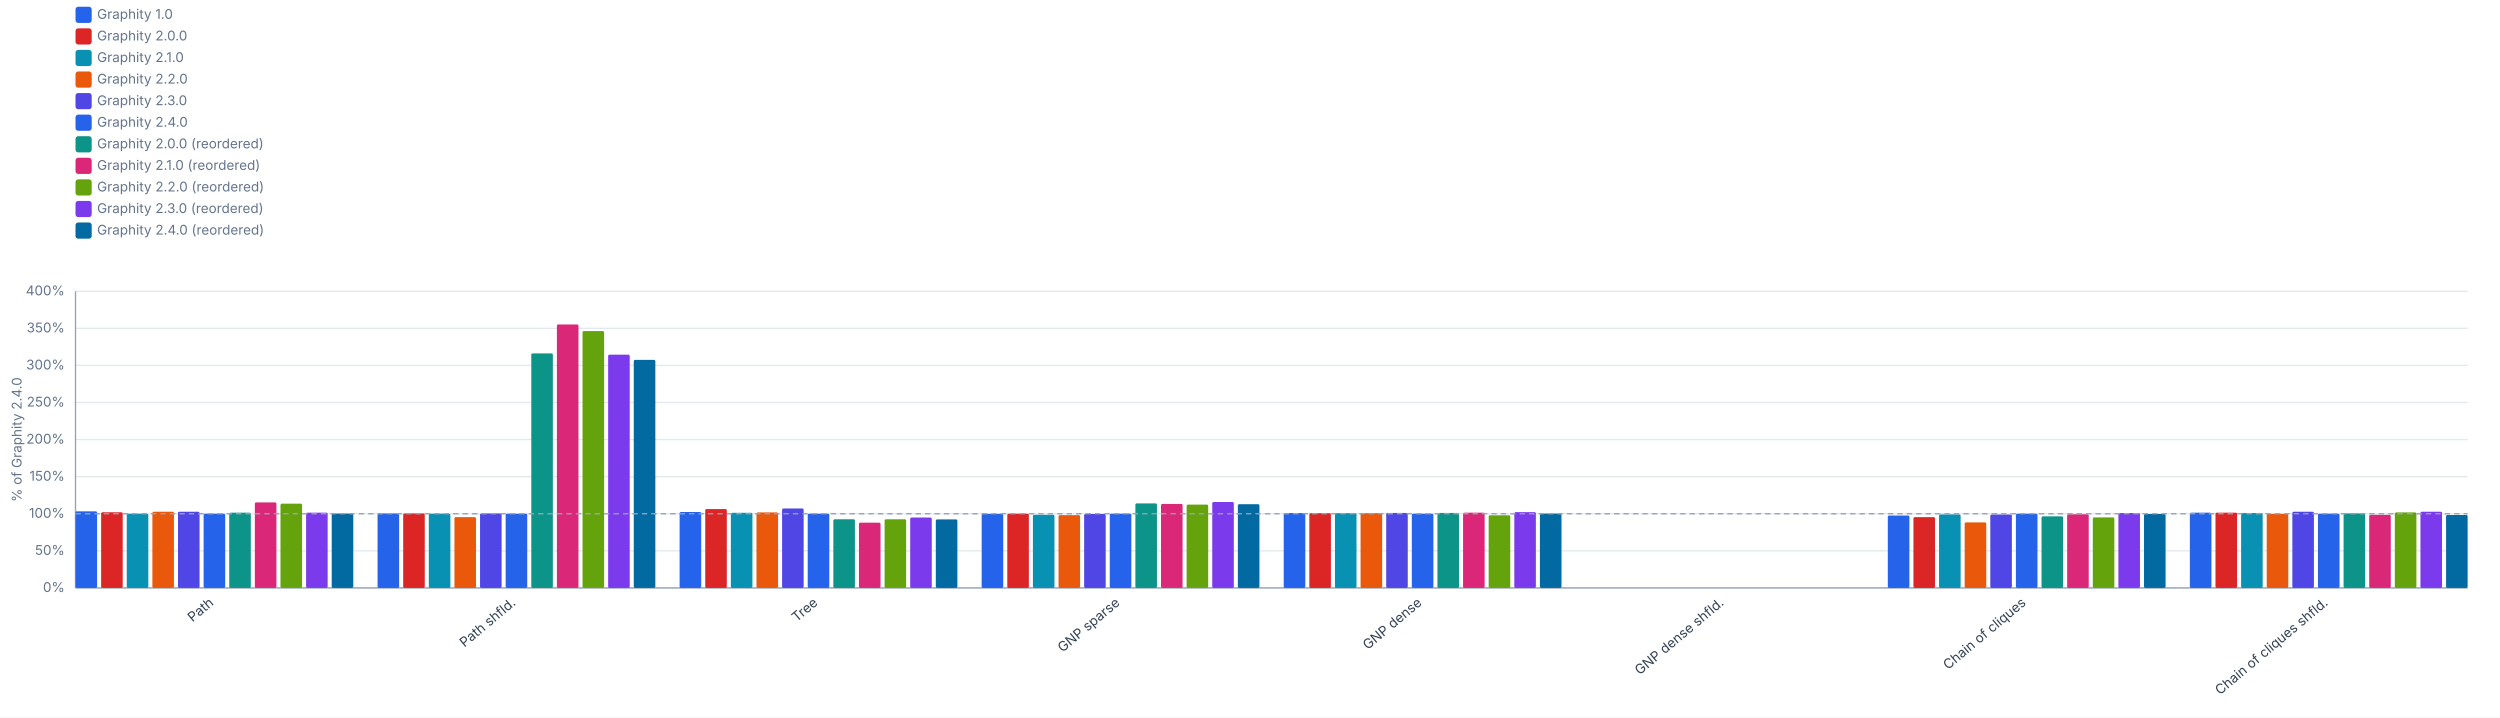
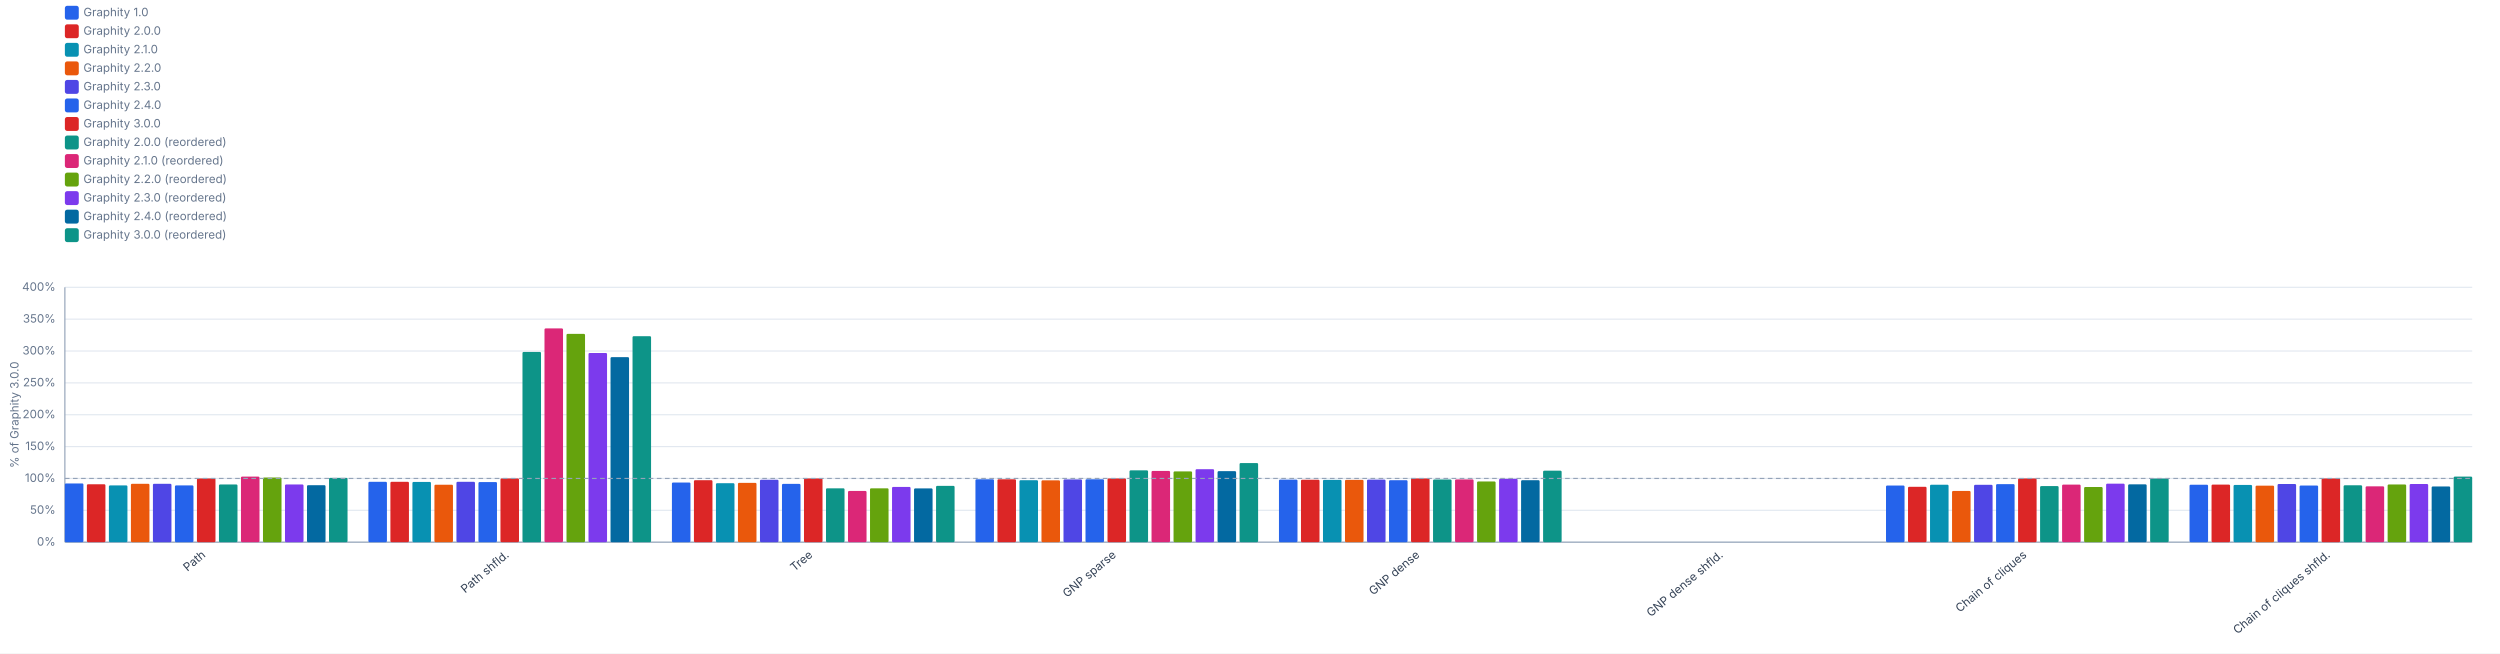
- <svg xmlns="http://www.w3.org/2000/svg" width="1854" height="532" viewBox="0 0 1854 532" role="img">
+ <svg xmlns="http://www.w3.org/2000/svg" width="2158" height="564" viewBox="0 0 2158 564" role="img">
  <style>text{font-family:ui-sans-serif,system-ui,-apple-system,Segoe UI,sans-serif;font-size:11px;fill:#334155}.axis{stroke:#94a3b8;stroke-width:1;fill:none}.grid{stroke:#e2e8f0;stroke-width:1}.ylabel{fill:#64748b;font-size:10px}.tick{fill:#64748b;font-size:10px}.xlabel{font-size:10px}</style>
-   <rect x="0" y="0" width="1854" height="532" fill="#ffffff" />
+   <rect x="0" y="0" width="2158" height="564" fill="#ffffff" />
  <rect x="56" y="5" width="12" height="12" rx="2" fill="#2563eb" />
  <text x="72" y="14" class="tick">Graphity 1.0</text>
  <rect x="56" y="21" width="12" height="12" rx="2" fill="#dc2626" />
  <text x="72" y="30" class="tick">Graphity 2.0.0</text>
  <rect x="56" y="37" width="12" height="12" rx="2" fill="#0891b2" />
  <text x="72" y="46" class="tick">Graphity 2.1.0</text>
  <rect x="56" y="53" width="12" height="12" rx="2" fill="#ea580c" />
  <text x="72" y="62" class="tick">Graphity 2.2.0</text>
  <rect x="56" y="69" width="12" height="12" rx="2" fill="#4f46e5" />
  <text x="72" y="78" class="tick">Graphity 2.3.0</text>
  <rect x="56" y="85" width="12" height="12" rx="2" fill="#2563eb" />
  <text x="72" y="94" class="tick">Graphity 2.4.0</text>
-   <rect x="56" y="101" width="12" height="12" rx="2" fill="#0d9488" />
-   <text x="72" y="110" class="tick">Graphity 2.0.0 (reordered)</text>
-   <rect x="56" y="117" width="12" height="12" rx="2" fill="#db2777" />
-   <text x="72" y="126" class="tick">Graphity 2.1.0 (reordered)</text>
-   <rect x="56" y="133" width="12" height="12" rx="2" fill="#65a30d" />
-   <text x="72" y="142" class="tick">Graphity 2.2.0 (reordered)</text>
-   <rect x="56" y="149" width="12" height="12" rx="2" fill="#7c3aed" />
-   <text x="72" y="158" class="tick">Graphity 2.3.0 (reordered)</text>
-   <rect x="56" y="165" width="12" height="12" rx="2" fill="#0369a1" />
-   <text x="72" y="174" class="tick">Graphity 2.4.0 (reordered)</text>
-   <line class="grid" x1="56" y1="436.0" x2="1830" y2="436.0" />
-   <text class="tick" x="48" y="439.0" text-anchor="end">0%</text>
-   <line class="grid" x1="56" y1="408.5" x2="1830" y2="408.5" />
-   <text class="tick" x="48" y="411.5" text-anchor="end">50%</text>
-   <line class="grid" x1="56" y1="381.0" x2="1830" y2="381.0" />
-   <text class="tick" x="48" y="384.0" text-anchor="end">100%</text>
-   <line class="grid" x1="56" y1="353.5" x2="1830" y2="353.5" />
-   <text class="tick" x="48" y="356.5" text-anchor="end">150%</text>
-   <line class="grid" x1="56" y1="326.0" x2="1830" y2="326.0" />
-   <text class="tick" x="48" y="329.0" text-anchor="end">200%</text>
-   <line class="grid" x1="56" y1="298.5" x2="1830" y2="298.5" />
-   <text class="tick" x="48" y="301.5" text-anchor="end">250%</text>
-   <line class="grid" x1="56" y1="271.0" x2="1830" y2="271.0" />
-   <text class="tick" x="48" y="274.0" text-anchor="end">300%</text>
-   <line class="grid" x1="56" y1="243.5" x2="1830" y2="243.5" />
-   <text class="tick" x="48" y="246.5" text-anchor="end">350%</text>
-   <line class="grid" x1="56" y1="216.0" x2="1830" y2="216.0" />
-   <text class="tick" x="48" y="219.0" text-anchor="end">400%</text>
-   <line class="axis" x1="56" y1="216" x2="56" y2="436" />
-   <line class="axis" x1="56" y1="436" x2="1830" y2="436" />
-   <text class="ylabel" x="16" y="326.0" text-anchor="middle" transform="rotate(-90 16 326.0)">% of Graphity 2.4.0</text>
-   <text class="xlabel" x="159.0" y="448.0" text-anchor="end" transform="rotate(-40 159.0 448.0)">Path</text>
-   <rect x="56.0" y="379.2" width="16" height="56.8" fill="#2563eb" rx="1" />
-   <rect x="75.0" y="379.9" width="16" height="56.1" fill="#dc2626" rx="1" />
-   <rect x="94.0" y="381.0" width="16" height="55.0" fill="#0891b2" rx="1" />
-   <rect x="113.0" y="379.5" width="16" height="56.5" fill="#ea580c" rx="1" />
-   <rect x="132.0" y="379.5" width="16" height="56.5" fill="#4f46e5" rx="1" />
-   <rect x="151.0" y="381.0" width="16" height="55.0" fill="#2563eb" rx="1" />
-   <rect x="170.0" y="380.2" width="16" height="55.8" fill="#0d9488" rx="1" />
-   <rect x="189.0" y="372.6" width="16" height="63.4" fill="#db2777" rx="1" />
-   <rect x="208.0" y="373.5" width="16" height="62.5" fill="#65a30d" rx="1" />
-   <rect x="227.0" y="380.2" width="16" height="55.8" fill="#7c3aed" rx="1" />
-   <rect x="246.0" y="380.9" width="16" height="55.1" fill="#0369a1" rx="1" />
-   <text class="xlabel" x="383.0" y="448.0" text-anchor="end" transform="rotate(-40 383.0 448.0)">Path shfld.</text>
-   <rect x="280.0" y="380.8" width="16" height="55.2" fill="#2563eb" rx="1" />
-   <rect x="299.0" y="380.8" width="16" height="55.2" fill="#dc2626" rx="1" />
-   <rect x="318.0" y="381.0" width="16" height="55.0" fill="#0891b2" rx="1" />
-   <rect x="337.0" y="383.5" width="16" height="52.5" fill="#ea580c" rx="1" />
-   <rect x="356.0" y="380.8" width="16" height="55.2" fill="#4f46e5" rx="1" />
-   <rect x="375.0" y="381.0" width="16" height="55.0" fill="#2563eb" rx="1" />
-   <rect x="394.0" y="262.1" width="16" height="173.9" fill="#0d9488" rx="1" />
-   <rect x="413.0" y="240.6" width="16" height="195.4" fill="#db2777" rx="1" />
-   <rect x="432.0" y="245.5" width="16" height="190.5" fill="#65a30d" rx="1" />
-   <rect x="451.0" y="263.0" width="16" height="173.0" fill="#7c3aed" rx="1" />
-   <rect x="470.0" y="266.9" width="16" height="169.1" fill="#0369a1" rx="1" />
-   <text class="xlabel" x="607.0" y="448.0" text-anchor="end" transform="rotate(-40 607.0 448.0)">Tree</text>
-   <rect x="504.0" y="379.7" width="16" height="56.3" fill="#2563eb" rx="1" />
-   <rect x="523.0" y="377.5" width="16" height="58.5" fill="#dc2626" rx="1" />
-   <rect x="542.0" y="380.3" width="16" height="55.7" fill="#0891b2" rx="1" />
-   <rect x="561.0" y="380.0" width="16" height="56.0" fill="#ea580c" rx="1" />
-   <rect x="580.0" y="377.1" width="16" height="58.9" fill="#4f46e5" rx="1" />
-   <rect x="599.0" y="381.0" width="16" height="55.0" fill="#2563eb" rx="1" />
-   <rect x="618.0" y="385.1" width="16" height="50.9" fill="#0d9488" rx="1" />
-   <rect x="637.0" y="387.6" width="16" height="48.4" fill="#db2777" rx="1" />
-   <rect x="656.0" y="385.1" width="16" height="50.9" fill="#65a30d" rx="1" />
-   <rect x="675.0" y="383.8" width="16" height="52.2" fill="#7c3aed" rx="1" />
-   <rect x="694.0" y="385.2" width="16" height="50.8" fill="#0369a1" rx="1" />
-   <text class="xlabel" x="831.0" y="448.0" text-anchor="end" transform="rotate(-40 831.0 448.0)">GNP sparse</text>
-   <rect x="728.0" y="381.1" width="16" height="54.9" fill="#2563eb" rx="1" />
-   <rect x="747.0" y="381.0" width="16" height="55.0" fill="#dc2626" rx="1" />
-   <rect x="766.0" y="381.8" width="16" height="54.2" fill="#0891b2" rx="1" />
-   <rect x="785.0" y="382.0" width="16" height="54.0" fill="#ea580c" rx="1" />
-   <rect x="804.0" y="381.2" width="16" height="54.8" fill="#4f46e5" rx="1" />
-   <rect x="823.0" y="381.0" width="16" height="55.0" fill="#2563eb" rx="1" />
-   <rect x="842.0" y="373.3" width="16" height="62.7" fill="#0d9488" rx="1" />
-   <rect x="861.0" y="373.7" width="16" height="62.3" fill="#db2777" rx="1" />
-   <rect x="880.0" y="374.2" width="16" height="61.8" fill="#65a30d" rx="1" />
-   <rect x="899.0" y="372.3" width="16" height="63.7" fill="#7c3aed" rx="1" />
-   <rect x="918.0" y="373.9" width="16" height="62.1" fill="#0369a1" rx="1" />
-   <text class="xlabel" x="1055.0" y="448.0" text-anchor="end" transform="rotate(-40 1055.0 448.0)">GNP dense</text>
-   <rect x="952.0" y="380.5" width="16" height="55.5" fill="#2563eb" rx="1" />
-   <rect x="971.0" y="380.6" width="16" height="55.4" fill="#dc2626" rx="1" />
-   <rect x="990.0" y="380.6" width="16" height="55.4" fill="#0891b2" rx="1" />
-   <rect x="1009.0" y="380.6" width="16" height="55.4" fill="#ea580c" rx="1" />
-   <rect x="1028.0" y="380.4" width="16" height="55.6" fill="#4f46e5" rx="1" />
-   <rect x="1047.0" y="381.0" width="16" height="55.0" fill="#2563eb" rx="1" />
-   <rect x="1066.0" y="380.4" width="16" height="55.6" fill="#0d9488" rx="1" />
-   <rect x="1085.0" y="380.2" width="16" height="55.8" fill="#db2777" rx="1" />
-   <rect x="1104.0" y="382.1" width="16" height="53.9" fill="#65a30d" rx="1" />
-   <rect x="1123.0" y="379.8" width="16" height="56.2" fill="#7c3aed" rx="1" />
-   <rect x="1142.0" y="380.9" width="16" height="55.1" fill="#0369a1" rx="1" />
-   <text class="xlabel" x="1279.0" y="448.0" text-anchor="end" transform="rotate(-40 1279.0 448.0)">GNP dense shfld.</text>
-   <text class="xlabel" x="1503.0" y="448.0" text-anchor="end" transform="rotate(-40 1503.0 448.0)">Chain of cliques</text>
-   <rect x="1400.0" y="382.3" width="16" height="53.7" fill="#2563eb" rx="1" />
-   <rect x="1419.0" y="383.5" width="16" height="52.5" fill="#dc2626" rx="1" />
-   <rect x="1438.0" y="381.5" width="16" height="54.5" fill="#0891b2" rx="1" />
-   <rect x="1457.0" y="387.4" width="16" height="48.6" fill="#ea580c" rx="1" />
-   <rect x="1476.0" y="381.6" width="16" height="54.4" fill="#4f46e5" rx="1" />
-   <rect x="1495.0" y="381.0" width="16" height="55.0" fill="#2563eb" rx="1" />
-   <rect x="1514.0" y="382.9" width="16" height="53.1" fill="#0d9488" rx="1" />
-   <rect x="1533.0" y="381.4" width="16" height="54.6" fill="#db2777" rx="1" />
-   <rect x="1552.0" y="383.7" width="16" height="52.3" fill="#65a30d" rx="1" />
-   <rect x="1571.0" y="380.5" width="16" height="55.5" fill="#7c3aed" rx="1" />
-   <rect x="1590.0" y="381.2" width="16" height="54.8" fill="#0369a1" rx="1" />
-   <text class="xlabel" x="1727.0" y="448.0" text-anchor="end" transform="rotate(-40 1727.0 448.0)">Chain of cliques shfld.</text>
-   <rect x="1624.0" y="380.2" width="16" height="55.8" fill="#2563eb" rx="1" />
-   <rect x="1643.0" y="380.2" width="16" height="55.8" fill="#dc2626" rx="1" />
-   <rect x="1662.0" y="380.5" width="16" height="55.5" fill="#0891b2" rx="1" />
-   <rect x="1681.0" y="381.1" width="16" height="54.9" fill="#ea580c" rx="1" />
-   <rect x="1700.0" y="379.5" width="16" height="56.5" fill="#4f46e5" rx="1" />
-   <rect x="1719.0" y="381.0" width="16" height="55.0" fill="#2563eb" rx="1" />
-   <rect x="1738.0" y="380.8" width="16" height="55.2" fill="#0d9488" rx="1" />
-   <rect x="1757.0" y="381.8" width="16" height="54.2" fill="#db2777" rx="1" />
-   <rect x="1776.0" y="380.0" width="16" height="56.0" fill="#65a30d" rx="1" />
-   <rect x="1795.0" y="379.5" width="16" height="56.5" fill="#7c3aed" rx="1" />
-   <rect x="1814.0" y="381.9" width="16" height="54.1" fill="#0369a1" rx="1" />
-   <line x1="56" y1="381.0" x2="1830" y2="381.0" stroke="#94a3b8" stroke-width="1" stroke-dasharray="4 3" />
+   <rect x="56" y="101" width="12" height="12" rx="2" fill="#dc2626" />
+   <text x="72" y="110" class="tick">Graphity 3.0.0</text>
+   <rect x="56" y="117" width="12" height="12" rx="2" fill="#0d9488" />
+   <text x="72" y="126" class="tick">Graphity 2.0.0 (reordered)</text>
+   <rect x="56" y="133" width="12" height="12" rx="2" fill="#db2777" />
+   <text x="72" y="142" class="tick">Graphity 2.1.0 (reordered)</text>
+   <rect x="56" y="149" width="12" height="12" rx="2" fill="#65a30d" />
+   <text x="72" y="158" class="tick">Graphity 2.2.0 (reordered)</text>
+   <rect x="56" y="165" width="12" height="12" rx="2" fill="#7c3aed" />
+   <text x="72" y="174" class="tick">Graphity 2.3.0 (reordered)</text>
+   <rect x="56" y="181" width="12" height="12" rx="2" fill="#0369a1" />
+   <text x="72" y="190" class="tick">Graphity 2.4.0 (reordered)</text>
+   <rect x="56" y="197" width="12" height="12" rx="2" fill="#0d9488" />
+   <text x="72" y="206" class="tick">Graphity 3.0.0 (reordered)</text>
+   <line class="grid" x1="56" y1="468.0" x2="2134" y2="468.0" />
+   <text class="tick" x="48" y="471.0" text-anchor="end">0%</text>
+   <line class="grid" x1="56" y1="440.5" x2="2134" y2="440.5" />
+   <text class="tick" x="48" y="443.5" text-anchor="end">50%</text>
+   <line class="grid" x1="56" y1="413.0" x2="2134" y2="413.0" />
+   <text class="tick" x="48" y="416.0" text-anchor="end">100%</text>
+   <line class="grid" x1="56" y1="385.5" x2="2134" y2="385.5" />
+   <text class="tick" x="48" y="388.5" text-anchor="end">150%</text>
+   <line class="grid" x1="56" y1="358.0" x2="2134" y2="358.0" />
+   <text class="tick" x="48" y="361.0" text-anchor="end">200%</text>
+   <line class="grid" x1="56" y1="330.5" x2="2134" y2="330.5" />
+   <text class="tick" x="48" y="333.5" text-anchor="end">250%</text>
+   <line class="grid" x1="56" y1="303.0" x2="2134" y2="303.0" />
+   <text class="tick" x="48" y="306.0" text-anchor="end">300%</text>
+   <line class="grid" x1="56" y1="275.5" x2="2134" y2="275.5" />
+   <text class="tick" x="48" y="278.5" text-anchor="end">350%</text>
+   <line class="grid" x1="56" y1="248.0" x2="2134" y2="248.0" />
+   <text class="tick" x="48" y="251.0" text-anchor="end">400%</text>
+   <line class="axis" x1="56" y1="248" x2="56" y2="468" />
+   <line class="axis" x1="56" y1="468" x2="2134" y2="468" />
+   <text class="ylabel" x="16" y="358.0" text-anchor="middle" transform="rotate(-90 16 358.0)">% of Graphity 3.0.0</text>
+   <text class="xlabel" x="178.0" y="480.0" text-anchor="end" transform="rotate(-40 178.0 480.0)">Path</text>
+   <rect x="56.0" y="417.3" width="16" height="50.7" fill="#2563eb" rx="1" />
+   <rect x="75.0" y="418.0" width="16" height="50.0" fill="#dc2626" rx="1" />
+   <rect x="94.0" y="419.0" width="16" height="49.0" fill="#0891b2" rx="1" />
+   <rect x="113.0" y="417.6" width="16" height="50.4" fill="#ea580c" rx="1" />
+   <rect x="132.0" y="417.6" width="16" height="50.4" fill="#4f46e5" rx="1" />
+   <rect x="151.0" y="419.0" width="16" height="49.0" fill="#2563eb" rx="1" />
+   <rect x="170.0" y="413.0" width="16" height="55.0" fill="#dc2626" rx="1" />
+   <rect x="189.0" y="418.2" width="16" height="49.8" fill="#0d9488" rx="1" />
+   <rect x="208.0" y="411.4" width="16" height="56.6" fill="#db2777" rx="1" />
+   <rect x="227.0" y="412.2" width="16" height="55.8" fill="#65a30d" rx="1" />
+   <rect x="246.0" y="418.2" width="16" height="49.8" fill="#7c3aed" rx="1" />
+   <rect x="265.0" y="418.8" width="16" height="49.2" fill="#0369a1" rx="1" />
+   <rect x="284.0" y="412.5" width="16" height="55.5" fill="#0d9488" rx="1" />
+   <text class="xlabel" x="440.0" y="480.0" text-anchor="end" transform="rotate(-40 440.0 480.0)">Path shfld.</text>
+   <rect x="318.0" y="415.9" width="16" height="52.1" fill="#2563eb" rx="1" />
+   <rect x="337.0" y="415.9" width="16" height="52.1" fill="#dc2626" rx="1" />
+   <rect x="356.0" y="416.0" width="16" height="52.0" fill="#0891b2" rx="1" />
+   <rect x="375.0" y="418.4" width="16" height="49.6" fill="#ea580c" rx="1" />
+   <rect x="394.0" y="415.9" width="16" height="52.1" fill="#4f46e5" rx="1" />
+   <rect x="413.0" y="416.1" width="16" height="51.9" fill="#2563eb" rx="1" />
+   <rect x="432.0" y="413.0" width="16" height="55.0" fill="#dc2626" rx="1" />
+   <rect x="451.0" y="303.8" width="16" height="164.2" fill="#0d9488" rx="1" />
+   <rect x="470.0" y="283.5" width="16" height="184.5" fill="#db2777" rx="1" />
+   <rect x="489.0" y="288.2" width="16" height="179.8" fill="#65a30d" rx="1" />
+   <rect x="508.0" y="304.7" width="16" height="163.3" fill="#7c3aed" rx="1" />
+   <rect x="527.0" y="308.3" width="16" height="159.7" fill="#0369a1" rx="1" />
+   <rect x="546.0" y="290.2" width="16" height="177.8" fill="#0d9488" rx="1" />
+   <text class="xlabel" x="702.0" y="480.0" text-anchor="end" transform="rotate(-40 702.0 480.0)">Tree</text>
+   <rect x="580.0" y="416.5" width="16" height="51.5" fill="#2563eb" rx="1" />
+   <rect x="599.0" y="414.5" width="16" height="53.5" fill="#dc2626" rx="1" />
+   <rect x="618.0" y="417.1" width="16" height="50.9" fill="#0891b2" rx="1" />
+   <rect x="637.0" y="416.8" width="16" height="51.2" fill="#ea580c" rx="1" />
+   <rect x="656.0" y="414.1" width="16" height="53.9" fill="#4f46e5" rx="1" />
+   <rect x="675.0" y="417.7" width="16" height="50.3" fill="#2563eb" rx="1" />
+   <rect x="694.0" y="413.0" width="16" height="55.0" fill="#dc2626" rx="1" />
+   <rect x="713.0" y="421.5" width="16" height="46.5" fill="#0d9488" rx="1" />
+   <rect x="732.0" y="423.8" width="16" height="44.2" fill="#db2777" rx="1" />
+   <rect x="751.0" y="421.5" width="16" height="46.5" fill="#65a30d" rx="1" />
+   <rect x="770.0" y="420.3" width="16" height="47.7" fill="#7c3aed" rx="1" />
+   <rect x="789.0" y="421.6" width="16" height="46.4" fill="#0369a1" rx="1" />
+   <rect x="808.0" y="419.4" width="16" height="48.6" fill="#0d9488" rx="1" />
+   <text class="xlabel" x="964.0" y="480.0" text-anchor="end" transform="rotate(-40 964.0 480.0)">GNP sparse</text>
+   <rect x="842.0" y="413.7" width="16" height="54.3" fill="#2563eb" rx="1" />
+   <rect x="861.0" y="413.7" width="16" height="54.3" fill="#dc2626" rx="1" />
+   <rect x="880.0" y="414.5" width="16" height="53.5" fill="#0891b2" rx="1" />
+   <rect x="899.0" y="414.6" width="16" height="53.4" fill="#ea580c" rx="1" />
+   <rect x="918.0" y="413.8" width="16" height="54.2" fill="#4f46e5" rx="1" />
+   <rect x="937.0" y="413.7" width="16" height="54.3" fill="#2563eb" rx="1" />
+   <rect x="956.0" y="413.0" width="16" height="55.0" fill="#dc2626" rx="1" />
+   <rect x="975.0" y="406.0" width="16" height="62.0" fill="#0d9488" rx="1" />
+   <rect x="994.0" y="406.5" width="16" height="61.5" fill="#db2777" rx="1" />
+   <rect x="1013.0" y="406.9" width="16" height="61.1" fill="#65a30d" rx="1" />
+   <rect x="1032.0" y="405.0" width="16" height="63.0" fill="#7c3aed" rx="1" />
+   <rect x="1051.0" y="406.7" width="16" height="61.3" fill="#0369a1" rx="1" />
+   <rect x="1070.0" y="399.7" width="16" height="68.3" fill="#0d9488" rx="1" />
+   <text class="xlabel" x="1226.0" y="480.0" text-anchor="end" transform="rotate(-40 1226.0 480.0)">GNP dense</text>
+   <rect x="1104.0" y="414.0" width="16" height="54.0" fill="#2563eb" rx="1" />
+   <rect x="1123.0" y="414.1" width="16" height="53.9" fill="#dc2626" rx="1" />
+   <rect x="1142.0" y="414.2" width="16" height="53.8" fill="#0891b2" rx="1" />
+   <rect x="1161.0" y="414.2" width="16" height="53.8" fill="#ea580c" rx="1" />
+   <rect x="1180.0" y="414.0" width="16" height="54.0" fill="#4f46e5" rx="1" />
+   <rect x="1199.0" y="414.5" width="16" height="53.5" fill="#2563eb" rx="1" />
+   <rect x="1218.0" y="413.0" width="16" height="55.0" fill="#dc2626" rx="1" />
+   <rect x="1237.0" y="413.9" width="16" height="54.1" fill="#0d9488" rx="1" />
+   <rect x="1256.0" y="413.8" width="16" height="54.2" fill="#db2777" rx="1" />
+   <rect x="1275.0" y="415.6" width="16" height="52.4" fill="#65a30d" rx="1" />
+   <rect x="1294.0" y="413.3" width="16" height="54.7" fill="#7c3aed" rx="1" />
+   <rect x="1313.0" y="414.5" width="16" height="53.5" fill="#0369a1" rx="1" />
+   <rect x="1332.0" y="406.3" width="16" height="61.7" fill="#0d9488" rx="1" />
+   <text class="xlabel" x="1488.0" y="480.0" text-anchor="end" transform="rotate(-40 1488.0 480.0)">GNP dense shfld.</text>
+   <text class="xlabel" x="1750.0" y="480.0" text-anchor="end" transform="rotate(-40 1750.0 480.0)">Chain of cliques</text>
+   <rect x="1628.0" y="419.1" width="16" height="48.9" fill="#2563eb" rx="1" />
+   <rect x="1647.0" y="420.2" width="16" height="47.8" fill="#dc2626" rx="1" />
+   <rect x="1666.0" y="418.4" width="16" height="49.6" fill="#0891b2" rx="1" />
+   <rect x="1685.0" y="423.8" width="16" height="44.2" fill="#ea580c" rx="1" />
+   <rect x="1704.0" y="418.5" width="16" height="49.5" fill="#4f46e5" rx="1" />
+   <rect x="1723.0" y="417.9" width="16" height="50.1" fill="#2563eb" rx="1" />
+   <rect x="1742.0" y="413.0" width="16" height="55.0" fill="#dc2626" rx="1" />
+   <rect x="1761.0" y="419.6" width="16" height="48.4" fill="#0d9488" rx="1" />
+   <rect x="1780.0" y="418.3" width="16" height="49.7" fill="#db2777" rx="1" />
+   <rect x="1799.0" y="420.4" width="16" height="47.6" fill="#65a30d" rx="1" />
+   <rect x="1818.0" y="417.5" width="16" height="50.5" fill="#7c3aed" rx="1" />
+   <rect x="1837.0" y="418.1" width="16" height="49.9" fill="#0369a1" rx="1" />
+   <rect x="1856.0" y="413.1" width="16" height="54.9" fill="#0d9488" rx="1" />
+   <text class="xlabel" x="2012.0" y="480.0" text-anchor="end" transform="rotate(-40 2012.0 480.0)">Chain of cliques shfld.</text>
+   <rect x="1890.0" y="418.4" width="16" height="49.6" fill="#2563eb" rx="1" />
+   <rect x="1909.0" y="418.3" width="16" height="49.7" fill="#dc2626" rx="1" />
+   <rect x="1928.0" y="418.6" width="16" height="49.4" fill="#0891b2" rx="1" />
+   <rect x="1947.0" y="419.2" width="16" height="48.8" fill="#ea580c" rx="1" />
+   <rect x="1966.0" y="417.8" width="16" height="50.2" fill="#4f46e5" rx="1" />
+   <rect x="1985.0" y="419.1" width="16" height="48.9" fill="#2563eb" rx="1" />
+   <rect x="2004.0" y="413.0" width="16" height="55.0" fill="#dc2626" rx="1" />
+   <rect x="2023.0" y="418.9" width="16" height="49.1" fill="#0d9488" rx="1" />
+   <rect x="2042.0" y="419.8" width="16" height="48.2" fill="#db2777" rx="1" />
+   <rect x="2061.0" y="418.2" width="16" height="49.8" fill="#65a30d" rx="1" />
+   <rect x="2080.0" y="417.8" width="16" height="50.2" fill="#7c3aed" rx="1" />
+   <rect x="2099.0" y="419.9" width="16" height="48.1" fill="#0369a1" rx="1" />
+   <rect x="2118.0" y="411.4" width="16" height="56.6" fill="#0d9488" rx="1" />
+   <line x1="56" y1="413.0" x2="2134" y2="413.0" stroke="#94a3b8" stroke-width="1" stroke-dasharray="4 3" />
</svg>
